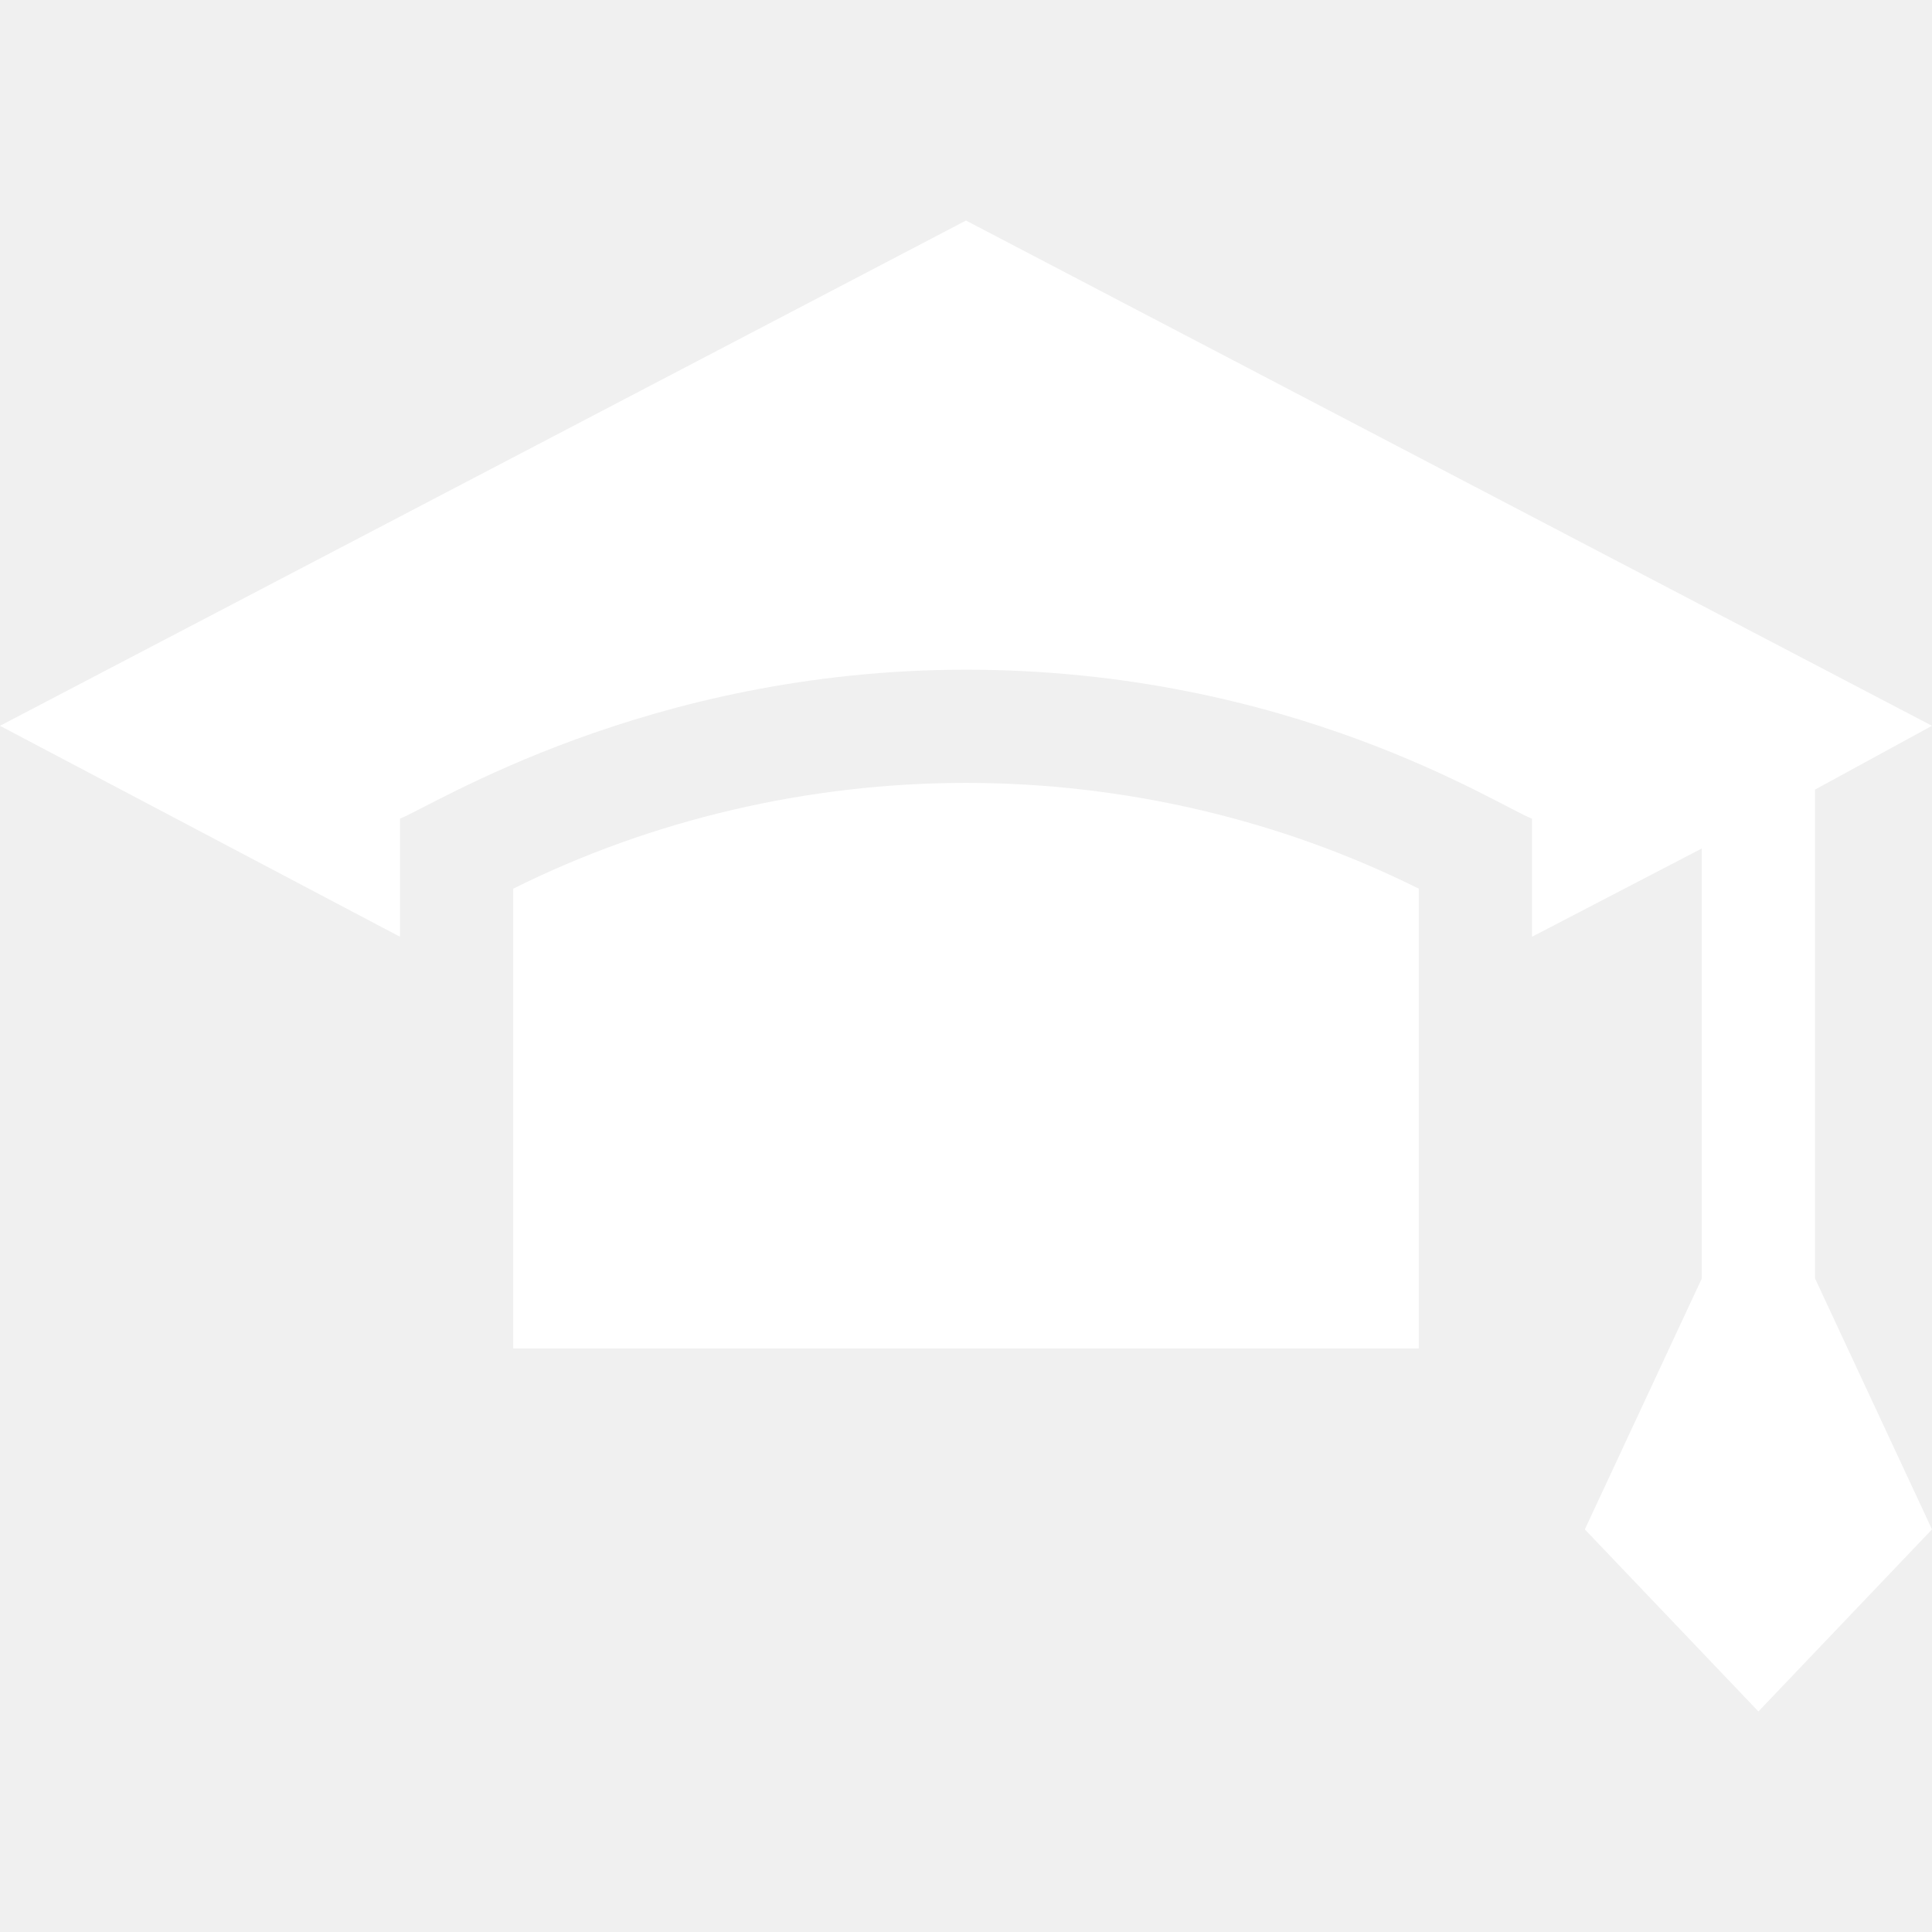
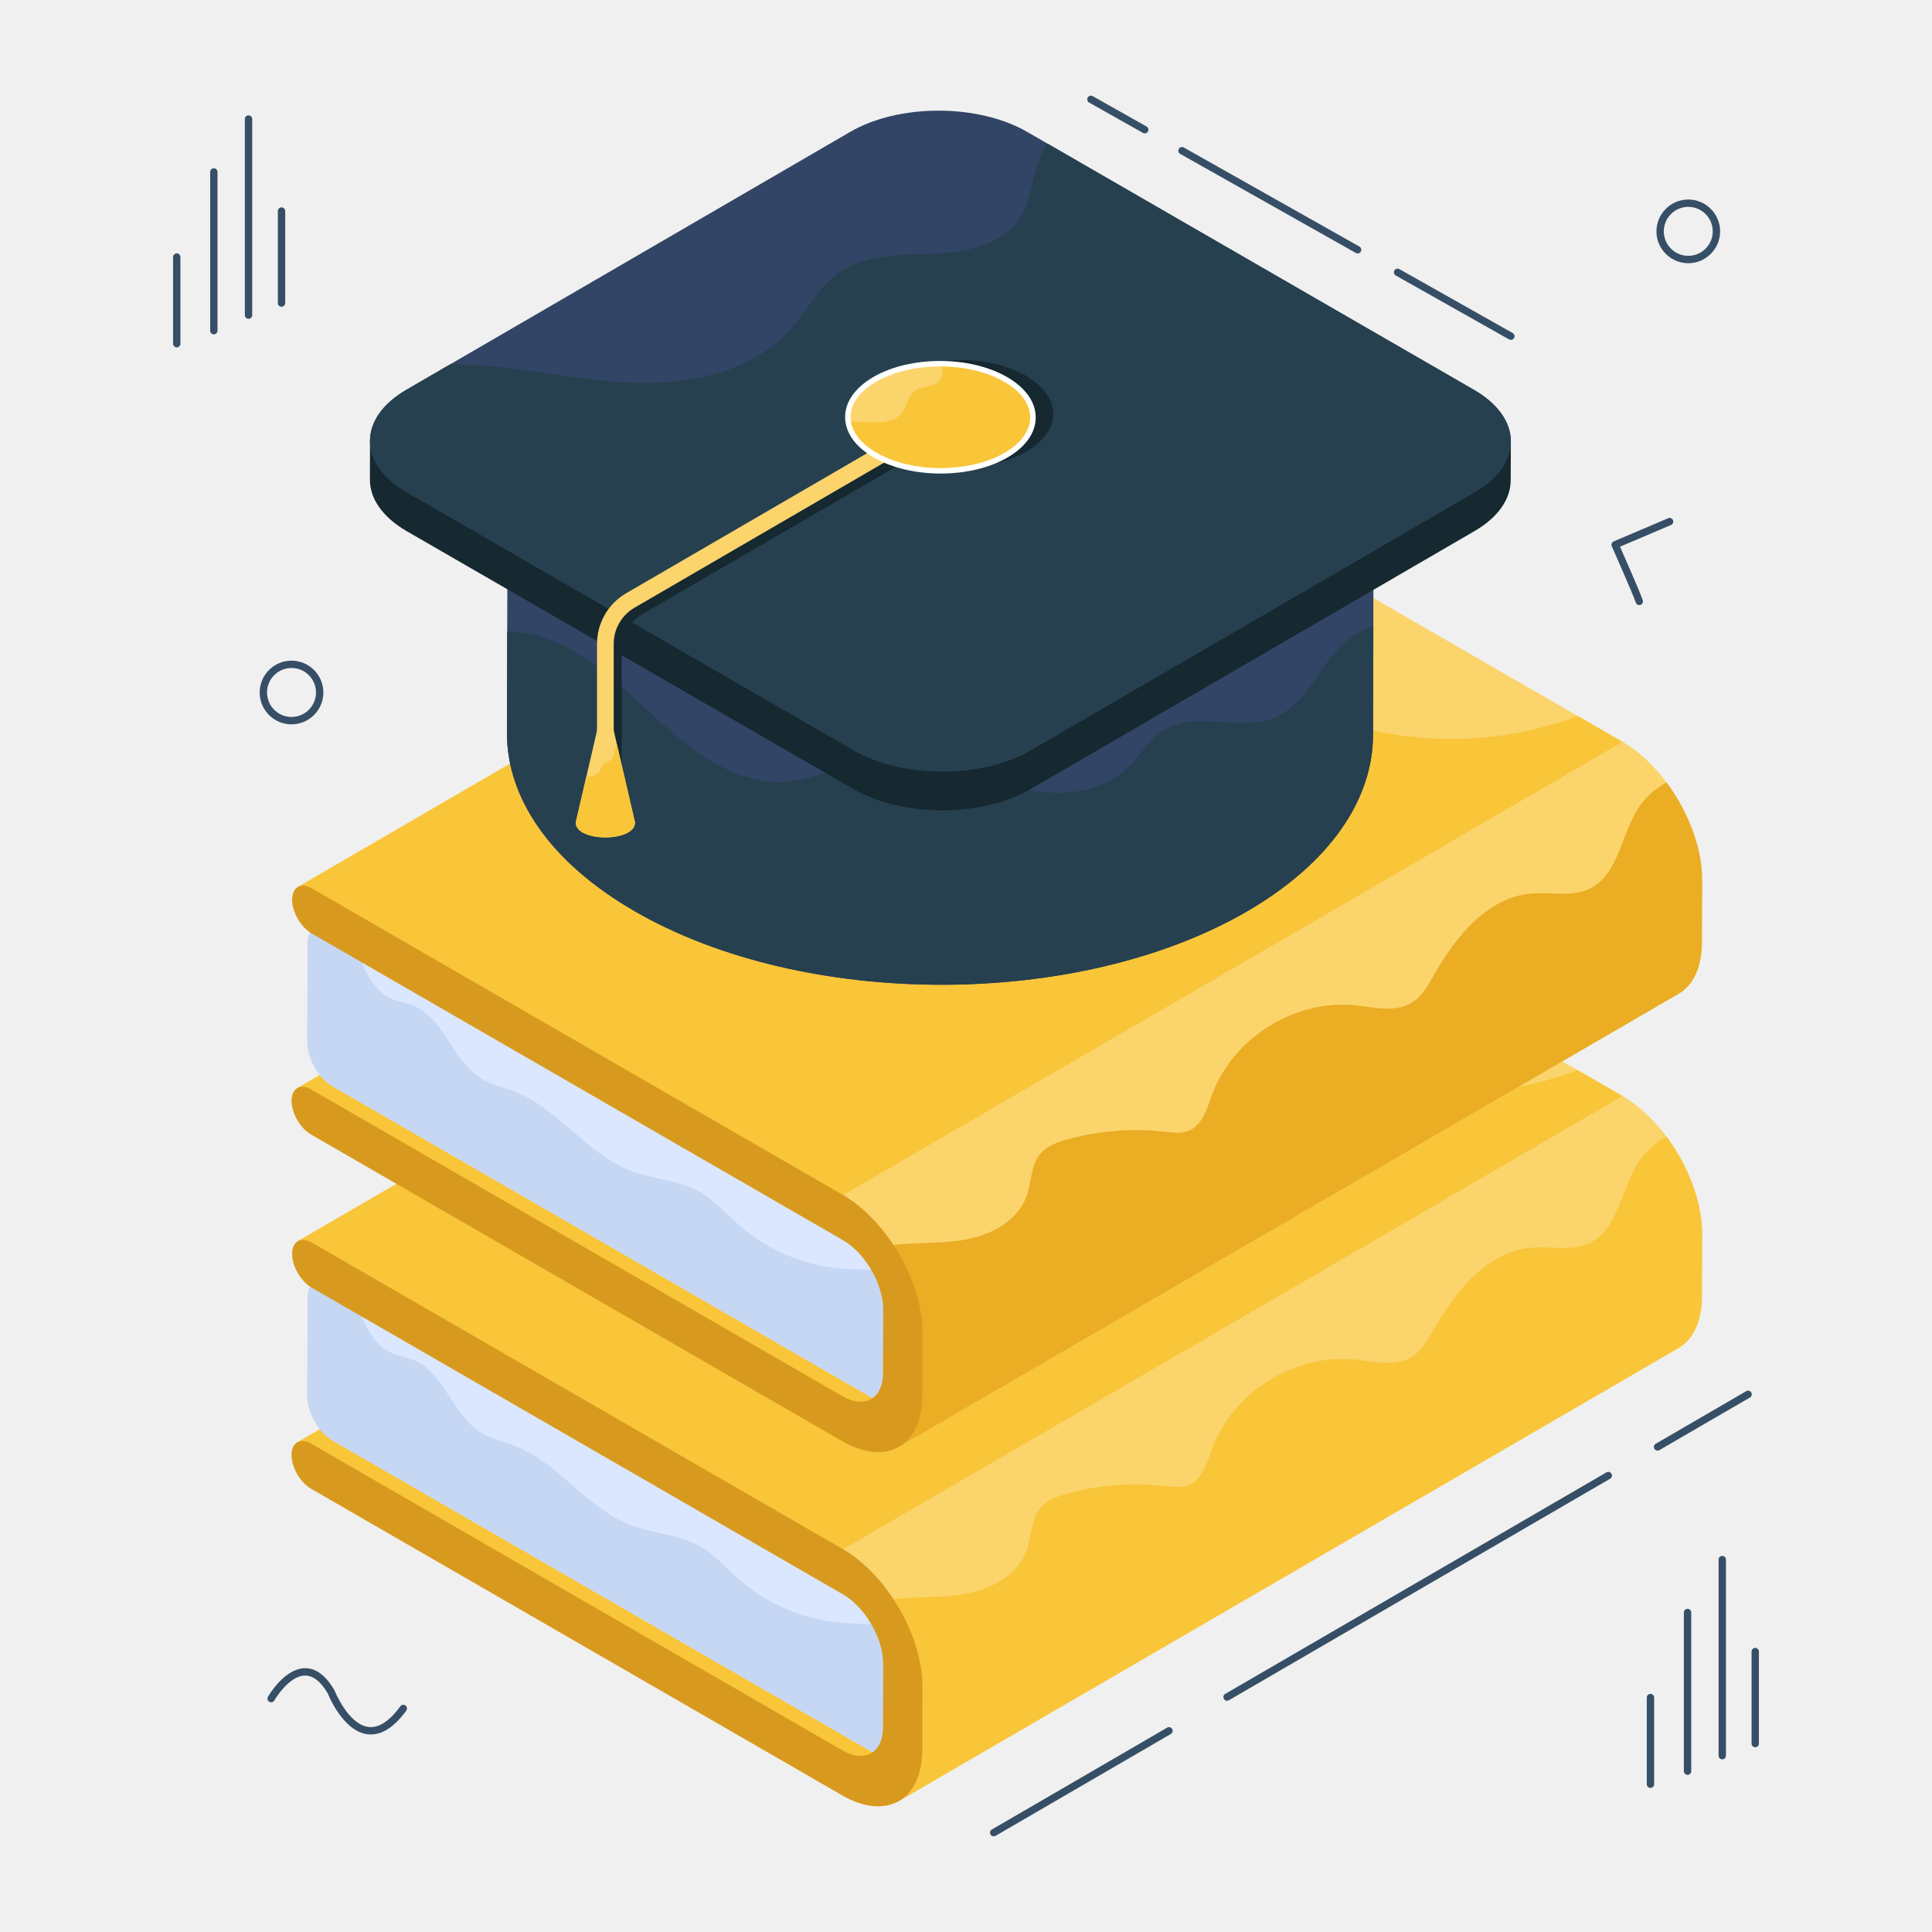
- <svg xmlns="http://www.w3.org/2000/svg" version="1.1" width="512" height="512" x="0" y="0" viewBox="0 0 512 512" style="enable-background:new 0 0 512 512" xml:space="preserve" class="">
+ <svg xmlns="http://www.w3.org/2000/svg" id="Layer_1" enable-background="new 0 0 105 105" viewBox="0 0 105 105">
  <g>
-     <path d="M136 235.514v121.831h240V235.514c-36.782-18.34-78.281-28.037-120-28.037s-83.203 9.697-120 28.037z" fill="#ffffff" opacity="1" data-original="#000000" class="" />
-     <path d="m481 209.253 31-16.908L256 58.444 0 192.345l106 55.906V216.94c8.441-3.214 65.231-39.463 150-39.463 85.95 0 140.914 36.017 150 39.478v31.296l45-23.399V338.8l-31 66.504 46 48.252 46-48.252-31-66.504V209.253z" fill="#ffffff" opacity="1" data-original="#000000" class="" />
+     <g>
+       <g>
+         <g>
+           <path d="m95.394 94.96c-.11 0-.2-.09-.2-.2v-5c0-.11.09-.2.2-.2s.2.09.2.2v5c0 .11-.09.2-.2.2z" fill="#364f66" />
+         </g>
+         <g>
+           <path d="m93.601 95.616c-.11 0-.2-.09-.2-.2v-10.656c0-.11.09-.2.2-.2s.2.09.2.2v10.656c0 .11-.09.2-.2.2z" fill="#364f66" />
+         </g>
+         <g>
+           <path d="m91.714 96.46c-.11 0-.2-.09-.2-.2v-8.625c0-.11.09-.2.2-.2s.2.09.2.2v8.625c0 .11-.09.2-.2.2z" fill="#364f66" />
+         </g>
+         <g>
+           <path d="m89.699 97.169c-.11 0-.2-.09-.2-.2v-4.709c0-.11.09-.2.2-.2s.2.09.2.2v4.709c0 .11-.09.2-.2.2z" fill="#364f66" />
+         </g>
+       </g>
+       <g>
+         <g>
+           <path d="m15.3 16.67c-.11 0-.2-.09-.2-.2v-5c0-.11.09-.2.2-.2s.2.09.2.2v5c0 .11-.09.2-.2.2z" fill="#364f66" />
+         </g>
+         <g>
+           <path d="m13.507 17.326c-.11 0-.2-.09-.2-.2v-10.656c0-.11.09-.2.2-.2s.2.09.2.2v10.656c0 .11-.09.2-.2.2z" fill="#364f66" />
+         </g>
+         <g>
+           <path d="m11.622 18.17c-.11 0-.2-.09-.2-.2v-8.625c0-.11.09-.2.2-.2s.2.09.2.2v8.625c0 .11-.09.2-.2.2z" fill="#364f66" />
+         </g>
+         <g>
+           <path d="m9.606 18.879c-.11 0-.2-.09-.2-.2v-4.709c0-.11.09-.2.2-.2s.2.09.2.2v4.709c0 .11-.09.2-.2.2z" fill="#364f66" />
+         </g>
+       </g>
+       <g>
+         <g>
+           <path d="m91.754 14.305c-.954 0-1.73-.776-1.73-1.73 0-.955.776-1.731 1.73-1.731s1.73.776 1.73 1.731c0 .954-.776 1.73-1.73 1.73zm0-3.062c-.733 0-1.33.597-1.33 1.331 0 .733.597 1.33 1.33 1.33s1.33-.597 1.33-1.33c0-.734-.597-1.331-1.33-1.331z" fill="#364f66" />
+         </g>
+       </g>
+       <g>
+         <g>
+           <path d="m89.09 32.887c-.085 0-.163-.054-.19-.139-.143-.442-1.291-3.033-1.303-3.06-.021-.049-.023-.104-.004-.154.021-.05.059-.09.108-.11l2.959-1.26c.101-.046.218.004.262.105s-.004.219-.105.262l-2.772 1.181c.271.611 1.108 2.519 1.236 2.913.034.105-.023.218-.129.252-.021.007-.041.01-.062.01z" fill="#364f66" />
+         </g>
+       </g>
+       <g>
+         <g>
+           <path d="m15.843 39.366c-.954 0-1.73-.776-1.73-1.73 0-.955.776-1.731 1.73-1.731.955 0 1.731.776 1.731 1.731 0 .954-.776 1.73-1.731 1.73zm0-3.062c-.733 0-1.33.597-1.33 1.331 0 .733.597 1.33 1.33 1.33.734 0 1.331-.597 1.331-1.33 0-.734-.597-1.331-1.331-1.331z" fill="#364f66" />
+         </g>
+       </g>
+       <g>
+         <g>
+           <path d="m20.155 94.265c-.062 0-.126-.004-.188-.012-1.337-.173-2.123-2.143-2.156-2.226-.37-.631-.786-.964-1.224-.964-.001 0-.003 0-.004 0-.892.004-1.664 1.337-1.672 1.351-.056.097-.177.128-.272.074-.097-.055-.13-.177-.075-.272.036-.063.895-1.547 2.017-1.553h.007c.59 0 1.122.4 1.583 1.19.021.046.746 1.86 1.849 2.003.556.07 1.143-.306 1.739-1.123.065-.09.188-.108.279-.043.089.064.108.189.043.279-.628.86-1.275 1.295-1.925 1.295z" fill="#364f66" />
+         </g>
+       </g>
+     </g>
+     <g>
+       <g>
+         <g>
+           <g>
+             <g>
+               <g>
+                 <g enable-background="new">
+                   <g>
+                     <g>
+                       <path d="m16.155 78.385c-.226.37 2.112 3.537 2.926 3.109l27.171 15.054c.306.178.593.271.855.295.265.025.506-.025.708-.142l41.905-26.044c-.202.118-.443.167-.708.145-.262-.025-.549-.12-.858-.298l-28.869-16.665c-.295-.172-.566-.189-.757-.077z" fill="#f9c539" />
+                     </g>
+                   </g>
+                   <g>
+                     <g>
+                       <path d="m16.185 67.456c-.128.605 2.007 3.699 2.759 2.856l26.869 13.883 42.373-24.623-28.872-16.665c-.295-.172-.563-.189-.757-.074z" fill="#fbd46c" />
+                     </g>
+                   </g>
+                 </g>
+               </g>
+               <g>
+                 <g enable-background="new">
+                   <g>
+                     <g>
+                       <path d="m18.106 69.746c-.764-.441-1.385-.087-1.388.793l-.015 5.363c-.002.88.615 1.949 1.379 2.39l29.788 17.197c.764.441 1.385.087 1.388-.793l.015-5.363c.002-.88-.615-1.949-1.379-2.39z" fill="#dbe7fe" />
+                     </g>
+                   </g>
+                 </g>
+               </g>
+               <g>
+                 <g enable-background="new">
+                   <g>
+                     <g>
+                       <path d="m16.704 75.901c-.003.88.612 1.951 1.377 2.391l29.787 17.198c.765.44 1.386.087 1.388-.793l.016-5.365c0-.309-.074-.642-.208-.962-1.23-.161-2.482-.068-3.711-.216-1.888-.227-3.701-1.033-5.133-2.279-.741-.645-1.394-1.413-2.258-1.883-1.126-.615-2.473-.65-3.673-1.107-2.378-.907-3.903-3.345-6.267-4.288-.637-.254-1.326-.394-1.905-.757-1.547-.97-1.984-3.285-3.684-3.946-.361-.139-.749-.191-1.104-.342-.929-.391-1.457-1.375-1.793-2.328-.093-.265-.178-.536-.268-.806l-1.164-.672c-.765-.443-1.386-.087-1.388.793z" fill="#c6d7f4" />
+                     </g>
+                   </g>
+                 </g>
+               </g>
+               <g>
+                 <g>
+                   <path d="m48.04 87.461c.782 1.35 1.304 3.038 1.298 4.407l-.581 2.835c-1.016.758-.071 2.165.085 3.184l42.373-24.621c.784-.445 1.276-1.418 1.279-2.79l.011-3.422c.003-1.372-.481-2.905-1.26-4.255s-1.867-2.539-3.058-3.228l-42.373 24.623c1.192.689 1.447 1.916 2.226 3.266z" fill="#fbd46c" />
+                 </g>
+               </g>
+               <g>
+                 <g>
+                   <path d="m48.039 87.461c.784 1.35 1.304 3.036 1.301 4.405l-.582 2.837c-1.017.757-.071 2.164.085 3.184l42.373-24.621c.784-.445 1.276-1.418 1.279-2.79l.011-3.422c.003-1.372-.481-2.905-1.26-4.255-.205-.355-.432-.7-.675-1.025-.574.317-1.071.738-1.454 1.287-1.025 1.473-1.121 3.739-2.747 4.501-.968.454-2.104.156-3.168.251-2.378.219-4.091 2.348-5.269 4.422-.32.566-.648 1.167-1.2 1.509-.902.555-2.055.249-3.107.142-3.269-.325-6.625 1.779-7.754 4.862-.271.743-.508 1.629-1.235 1.943-.426.186-.913.115-1.372.063-1.763-.197-3.561-.049-5.269.424-.541.15-1.099.353-1.459.784-.522.629-.47 1.541-.749 2.309-.437 1.205-1.673 1.962-2.919 2.263-1.249.301-2.55.235-3.829.333-.416.033-.828.082-1.238.153.074.145.153.292.238.44z" fill="#f9c539" />
+                 </g>
+               </g>
+               <g>
+                 <g>
+                   <path d="m18.946 70.312 26.869 13.883 42.373-24.623-2.443-1.41c-5.228 1.99-11.342 1.591-16.237-1.137-1.73-.962-3.362-2.216-5.305-2.61-.932-.189-1.899-.167-2.826-.385-1.908-.443-3.528-1.946-4.119-3.812-.443-1.407-.347-3.012-1.153-4.247-.287-.44-.661-.793-1.088-1.079l-38.831 22.565c-.128.604 2.006 3.7 2.76 2.856z" fill="#f9c539" />
+                 </g>
+               </g>
+               <g>
+                 <g>
+                   <path d="m16.944 67.529c-.589-.34-1.067-.066-1.069.611-.002.675.473 1.5 1.062 1.84l28.87 16.667c.459.265.877.664 1.229 1.141.351.476.63 1.026.796 1.574.11.366.169.73.168 1.083l-.01 3.423c-.002.529-.14.928-.379 1.197-.239.267-.578.394-.971.359-.263-.024-.55-.119-.857-.296l-28.87-16.667c-.589-.34-1.067-.067-1.069.609-.002.677.473 1.5 1.062 1.84l28.87 16.667c1.196.691 2.285.759 3.068.311.785-.446 1.276-1.416 1.28-2.789l.01-3.423c.004-1.371-.48-2.904-1.26-4.253-.778-1.35-1.866-2.539-3.059-3.227z" fill="#d89a1e" />
+                 </g>
+               </g>
+             </g>
+             <g>
+               <g>
+                 <g enable-background="new">
+                   <g>
+                     <g>
+                       <path d="m16.155 59.135c-.226.37 2.112 3.537 2.926 3.109l27.171 15.054c.306.178.593.271.855.295.265.025.506-.025.708-.142l41.905-26.044c-.202.118-.443.167-.708.145-.262-.025-.549-.12-.858-.298l-28.869-16.665c-.295-.172-.566-.189-.757-.077z" fill="#f9c539" />
+                     </g>
+                   </g>
+                   <g>
+                     <g>
+                       <path d="m16.185 48.206c-.128.605 2.007 3.699 2.759 2.856l26.869 13.883 42.373-24.623-28.872-16.665c-.295-.172-.563-.189-.757-.074z" fill="#fbd46c" />
+                     </g>
+                   </g>
+                 </g>
+               </g>
+               <g>
+                 <g enable-background="new">
+                   <g>
+                     <g>
+                       <path d="m18.106 50.496c-.764-.441-1.385-.087-1.388.793l-.015 5.363c-.002.88.615 1.949 1.379 2.39l29.788 17.197c.764.441 1.385.087 1.388-.793l.015-5.363c.002-.88-.615-1.949-1.379-2.39z" fill="#dbe7fe" />
+                     </g>
+                   </g>
+                 </g>
+               </g>
+               <g>
+                 <g enable-background="new">
+                   <g>
+                     <g>
+                       <path d="m16.704 56.651c-.003.88.612 1.951 1.377 2.391l29.787 17.198c.765.44 1.386.087 1.388-.793l.016-5.365c0-.309-.074-.642-.208-.962-1.23-.161-2.482-.068-3.711-.216-1.888-.227-3.701-1.033-5.133-2.279-.741-.645-1.394-1.413-2.258-1.883-1.126-.615-2.473-.65-3.673-1.107-2.378-.907-3.903-3.345-6.267-4.288-.637-.254-1.326-.394-1.905-.757-1.547-.97-1.984-3.285-3.684-3.946-.361-.139-.749-.191-1.104-.342-.929-.391-1.457-1.375-1.793-2.328-.093-.265-.178-.536-.268-.806l-1.164-.672c-.765-.443-1.386-.087-1.388.793z" fill="#c6d7f4" />
+                     </g>
+                   </g>
+                 </g>
+               </g>
+               <g>
+                 <g>
+                   <path d="m48.04 68.211c.782 1.35 1.304 3.038 1.298 4.407l-.581 2.835c-1.016.758-.071 2.165.085 3.184l42.373-24.621c.784-.445 1.276-1.418 1.279-2.79l.011-3.422c.003-1.372-.481-2.905-1.26-4.255-.779-1.35-1.867-2.539-3.058-3.228l-42.373 24.623c1.192.689 1.447 1.916 2.226 3.266z" fill="#fbd46c" />
+                 </g>
+               </g>
+               <g>
+                 <g>
+                   <path d="m48.039 68.211c.784 1.35 1.304 3.036 1.301 4.405l-.582 2.837c-1.017.757-.071 2.164.085 3.184l42.373-24.621c.784-.445 1.276-1.418 1.279-2.79l.011-3.422c.003-1.372-.481-2.905-1.26-4.255-.205-.355-.432-.7-.675-1.025-.574.317-1.071.738-1.454 1.287-1.025 1.473-1.121 3.739-2.747 4.501-.968.454-2.104.156-3.168.251-2.378.219-4.091 2.348-5.269 4.422-.32.566-.648 1.167-1.2 1.509-.902.555-2.055.249-3.107.142-3.269-.325-6.625 1.779-7.754 4.862-.271.743-.508 1.629-1.235 1.943-.426.186-.913.115-1.372.063-1.763-.197-3.561-.049-5.269.424-.541.15-1.099.353-1.459.784-.522.629-.47 1.541-.749 2.309-.437 1.205-1.673 1.962-2.919 2.263-1.249.301-2.55.235-3.829.333-.416.033-.828.082-1.238.153.074.145.153.292.238.44z" fill="#eaad24" />
+                 </g>
+               </g>
+               <g>
+                 <g>
+                   <path d="m18.946 51.062 26.869 13.883 42.373-24.623-2.443-1.41c-5.228 1.99-11.342 1.591-16.237-1.137-1.73-.962-3.362-2.216-5.305-2.61-.932-.189-1.899-.167-2.826-.385-1.908-.443-3.528-1.946-4.119-3.812-.443-1.407-.347-3.012-1.153-4.247-.287-.44-.661-.793-1.088-1.079l-38.831 22.565c-.128.604 2.006 3.7 2.76 2.856z" fill="#f9c539" />
+                 </g>
+               </g>
+               <g>
+                 <g>
+                   <path d="m16.944 48.279c-.589-.34-1.067-.066-1.069.611-.002.675.473 1.5 1.062 1.84l28.87 16.667c.459.265.877.664 1.229 1.141.351.476.63 1.026.796 1.574.11.366.169.73.168 1.083l-.01 3.423c-.002.529-.14.928-.379 1.197-.239.267-.578.394-.971.359-.263-.024-.55-.119-.857-.296l-28.87-16.667c-.589-.34-1.067-.067-1.069.609s.473 1.5 1.062 1.84l28.87 16.667c1.196.691 2.285.759 3.068.311.785-.446 1.276-1.416 1.28-2.789l.01-3.423c.004-1.371-.48-2.904-1.26-4.253-.778-1.35-1.866-2.539-3.059-3.227z" fill="#d89a1e" />
+                 </g>
+               </g>
+             </g>
+           </g>
+         </g>
+         <g>
+           <g>
+             <path d="m90.086 78.838c-.068 0-.136-.036-.173-.1-.056-.096-.023-.218.072-.273l4.92-2.859c.093-.056.218-.023.273.072s.023.218-.072.273l-4.92 2.859c-.031.019-.066.027-.101.027z" fill="#364f66" />
+           </g>
+           <g>
+             <path d="m66.689 92.432c-.068 0-.136-.036-.173-.1-.056-.096-.023-.218.072-.273l20.718-12.038c.093-.057.218-.023.273.072s.023.218-.072.273l-20.718 12.038c-.031.019-.066.027-.101.027z" fill="#364f66" />
+           </g>
+           <g>
+             <path d="m54.006 99.802c-.068 0-.136-.036-.173-.1-.056-.096-.023-.218.072-.273l9.526-5.535c.093-.057.218-.023.273.072s.023.218-.072.273l-9.526 5.535c-.031.019-.066.027-.101.027z" fill="#364f66" />
+           </g>
+         </g>
+         <g>
+           <g>
+             <path d="m82.112 18.472c-.033 0-.067-.009-.099-.026l-6.157-3.474c-.096-.054-.13-.176-.075-.272.053-.096.175-.13.272-.075l6.157 3.474c.096.054.13.176.075.272-.036.064-.104.102-.174.102z" fill="#364f66" />
+           </g>
+           <g>
+             <path d="m73.784 13.773c-.033 0-.067-.009-.099-.026l-9.544-5.383c-.096-.054-.13-.176-.075-.272.053-.096.175-.131.272-.075l9.544 5.383c.096.054.13.176.075.272-.036.064-.104.102-.174.102z" fill="#364f66" />
+           </g>
+           <g>
+             <path d="m62.216 7.249c-.033 0-.067-.009-.099-.026l-2.926-1.65c-.096-.054-.13-.176-.075-.272.053-.096.175-.13.272-.075l2.926 1.65c.096.054.13.176.075.272-.036.064-.104.102-.174.102z" fill="#364f66" />
+           </g>
+         </g>
+       </g>
+       <g>
+         <g>
+           <g enable-background="new">
+             <g>
+               <g>
+                 <path d="m74.665 23.808-.046 16.147c-.01 3.466-2.288 6.928-6.84 9.573-9.162 5.324-24.06 5.323-33.282-.001-4.64-2.679-6.957-6.195-6.947-9.706l.046-16.147c-.01 3.511 2.308 7.027 6.947 9.706 9.222 5.324 24.12 5.326 33.282.001 4.551-2.645 6.83-6.106 6.84-9.573z" fill="#324566" />
+               </g>
+             </g>
+           </g>
+           <g>
+             <g>
+               <g>
+                 <path d="m74.641 34.03-.019 5.928c-.013 3.461-2.29 6.922-6.844 9.572-9.16 5.319-24.059 5.319-33.278-.007-4.639-2.676-6.962-6.19-6.949-9.703l.013-5.496c1.126.02 2.271.34 3.259.851 2.244 1.171 3.945 3.141 5.876 4.776 1.734 1.466 3.873 2.728 6.137 2.526 2.356-.216 4.443-1.976 6.798-1.806 1.4.105 2.65.883 3.926 1.472 2.473 1.138 5.692 1.485 7.675-.38.726-.68 1.23-1.61 2.087-2.12 1.747-1.034 4.109.144 5.98-.654 1.812-.779 2.454-3.056 4.004-4.273.399-.314.85-.543 1.335-.687z" fill="#26404f" />
+               </g>
+             </g>
+           </g>
+         </g>
+         <g>
+           <g>
+             <g enable-background="new">
+               <g>
+                 <path d="m82.112 23.989-.008 2.113c-.003 1.003-.661 2.004-1.975 2.766l-24.12 14.019c-2.647 1.537-6.955 1.54-9.62 0l-24.279-14.016c-1.34-.775-2.009-1.791-2.006-2.805l.005-2.11c3.361-2.627 25.42-7.625 23.545-3.373l2.645 14.041c2.665 1.54 6.97 1.537 9.617 0l12.526-12.529c-3.876-4.909 8.798-.988 13.67 1.895z" fill="#162830" />
+               </g>
+             </g>
+           </g>
+           <g>
+             <g>
+               <path d="m80.104 21.185c2.665 1.538 2.679 4.032.031 5.571l-24.122 14.018c-2.646 1.537-6.953 1.538-9.618 0l-24.279-14.018c-2.665-1.538-2.679-4.032-.031-5.571l24.122-14.018c2.647-1.538 6.953-1.538 9.617-0z" fill="#324566" />
+             </g>
+           </g>
+           <g>
+             <g>
+               <path d="m80.134 26.755-24.12 14.019c-2.647 1.537-6.952 1.54-9.617 0l-24.281-14.019c-2.662-1.537-2.678-4.031-.031-5.571l2.382-1.384c.184-.003.368 0 .55.005 3.139.075 6.224.876 9.36.995 3.139.117 6.543-.594 8.622-2.947.866-.982 1.47-2.216 2.53-2.986 1.452-1.055 3.393-1.001 5.184-1.081 1.791-.078 3.813-.477 4.757-2.001.661-1.073.614-2.452 1.205-3.564.078-.145.163-.283.259-.412l23.169 13.376c2.665 1.54 2.68 4.033.031 5.571z" fill="#26404f" />
+             </g>
+           </g>
+           <g>
+             <g>
+               <g>
+                 <path d="m33.332 42.651c-.251 0-.454-.203-.454-.454v-6.862c0-1.126.605-2.178 1.579-2.744l17.7-10.287c.217-.126.495-.052.62.164.126.217.052.494-.164.62l-17.699 10.287c-.695.404-1.128 1.155-1.128 1.959v6.862c0 .25-.203.454-.454.454z" fill="#162830" />
+               </g>
+             </g>
+             <g>
+               <g>
+                 <path d="m32.9 42.305c-.251 0-.454-.203-.454-.454v-6.862c0-1.126.605-2.178 1.579-2.744l17.7-10.287c.217-.126.495-.052.62.164.126.217.052.494-.164.62l-17.699 10.287c-.695.404-1.128 1.155-1.128 1.959v6.862c0 .25-.203.454-.454.454z" fill="#fbd46c" />
+               </g>
+             </g>
+             <g>
+               <g>
+                 <path d="m55.755 20.423c1.971 1.138 1.983 2.981.025 4.119s-5.141 1.137-7.112-.001c-1.97-1.137-1.982-2.98-.023-4.119s5.141-1.137 7.11-0z" fill="#162830" />
+               </g>
+             </g>
+             <g>
+               <g>
+                 <g>
+                   <path d="m54.653 20.618c1.971 1.138 1.983 2.981.025 4.119s-5.141 1.137-7.112-.001c-1.97-1.137-1.982-2.98-.023-4.119s5.141-1.137 7.11-0z" fill="#fbd46c" />
+                 </g>
+               </g>
+               <g>
+                 <g>
+                   <path d="m54.677 24.738c-1.957 1.138-5.139 1.135-7.11-.003-.878-.506-1.367-1.155-1.465-1.817.355-.028.73.006 1.088.031.682.05 1.482-.008 1.876-.568.249-.349.288-.844.626-1.11.397-.316 1.06-.185 1.376-.582.204-.254.159-.587.126-.925 1.253.014 2.5.299 3.461.853 1.971 1.138 1.982 2.983.022 4.121z" fill="#f9c539" />
+                 </g>
+               </g>
+             </g>
+             <g>
+               <path d="m32.565 39.197-1.276 5.508c0 1.075 3.224 1.075 3.224 0l-1.276-5.508z" fill="#fbd46c" />
+             </g>
+             <g>
+               <path d="m34.511 44.703c0 1.076-3.222 1.076-3.222 0l.578-2.499c.083-.003.166-.01.249-.023.184-.029.368-.106.472-.259.075-.114.098-.259.187-.36.135-.156.381-.174.511-.332.078-.096.101-.223.124-.345.028-.15.065-.303.114-.448z" fill="#f9c539" />
+             </g>
+           </g>
+         </g>
+       </g>
+       <g>
+         <g>
+           <path d="m51.127 25.736c-1.314 0-2.632-.29-3.637-.87s-1.559-1.36-1.56-2.196c-.001-.831.545-1.605 1.536-2.182 1.995-1.159 5.252-1.161 7.261 0 1.005.58 1.56 1.36 1.562 2.196.001.831-.545 1.605-1.537 2.183-.997.579-2.31.869-3.625.869zm-.034-5.822c-1.261 0-2.52.278-3.476.834-.895.52-1.388 1.202-1.387 1.921.001.725.502 1.413 1.41 1.938 1.926 1.111 5.049 1.112 6.961.001.896-.521 1.388-1.203 1.387-1.922-.001-.725-.502-1.413-1.411-1.938-.962-.556-2.225-.834-3.484-.834z" fill="#fff" />
+         </g>
+       </g>
+     </g>
  </g>
</svg>
